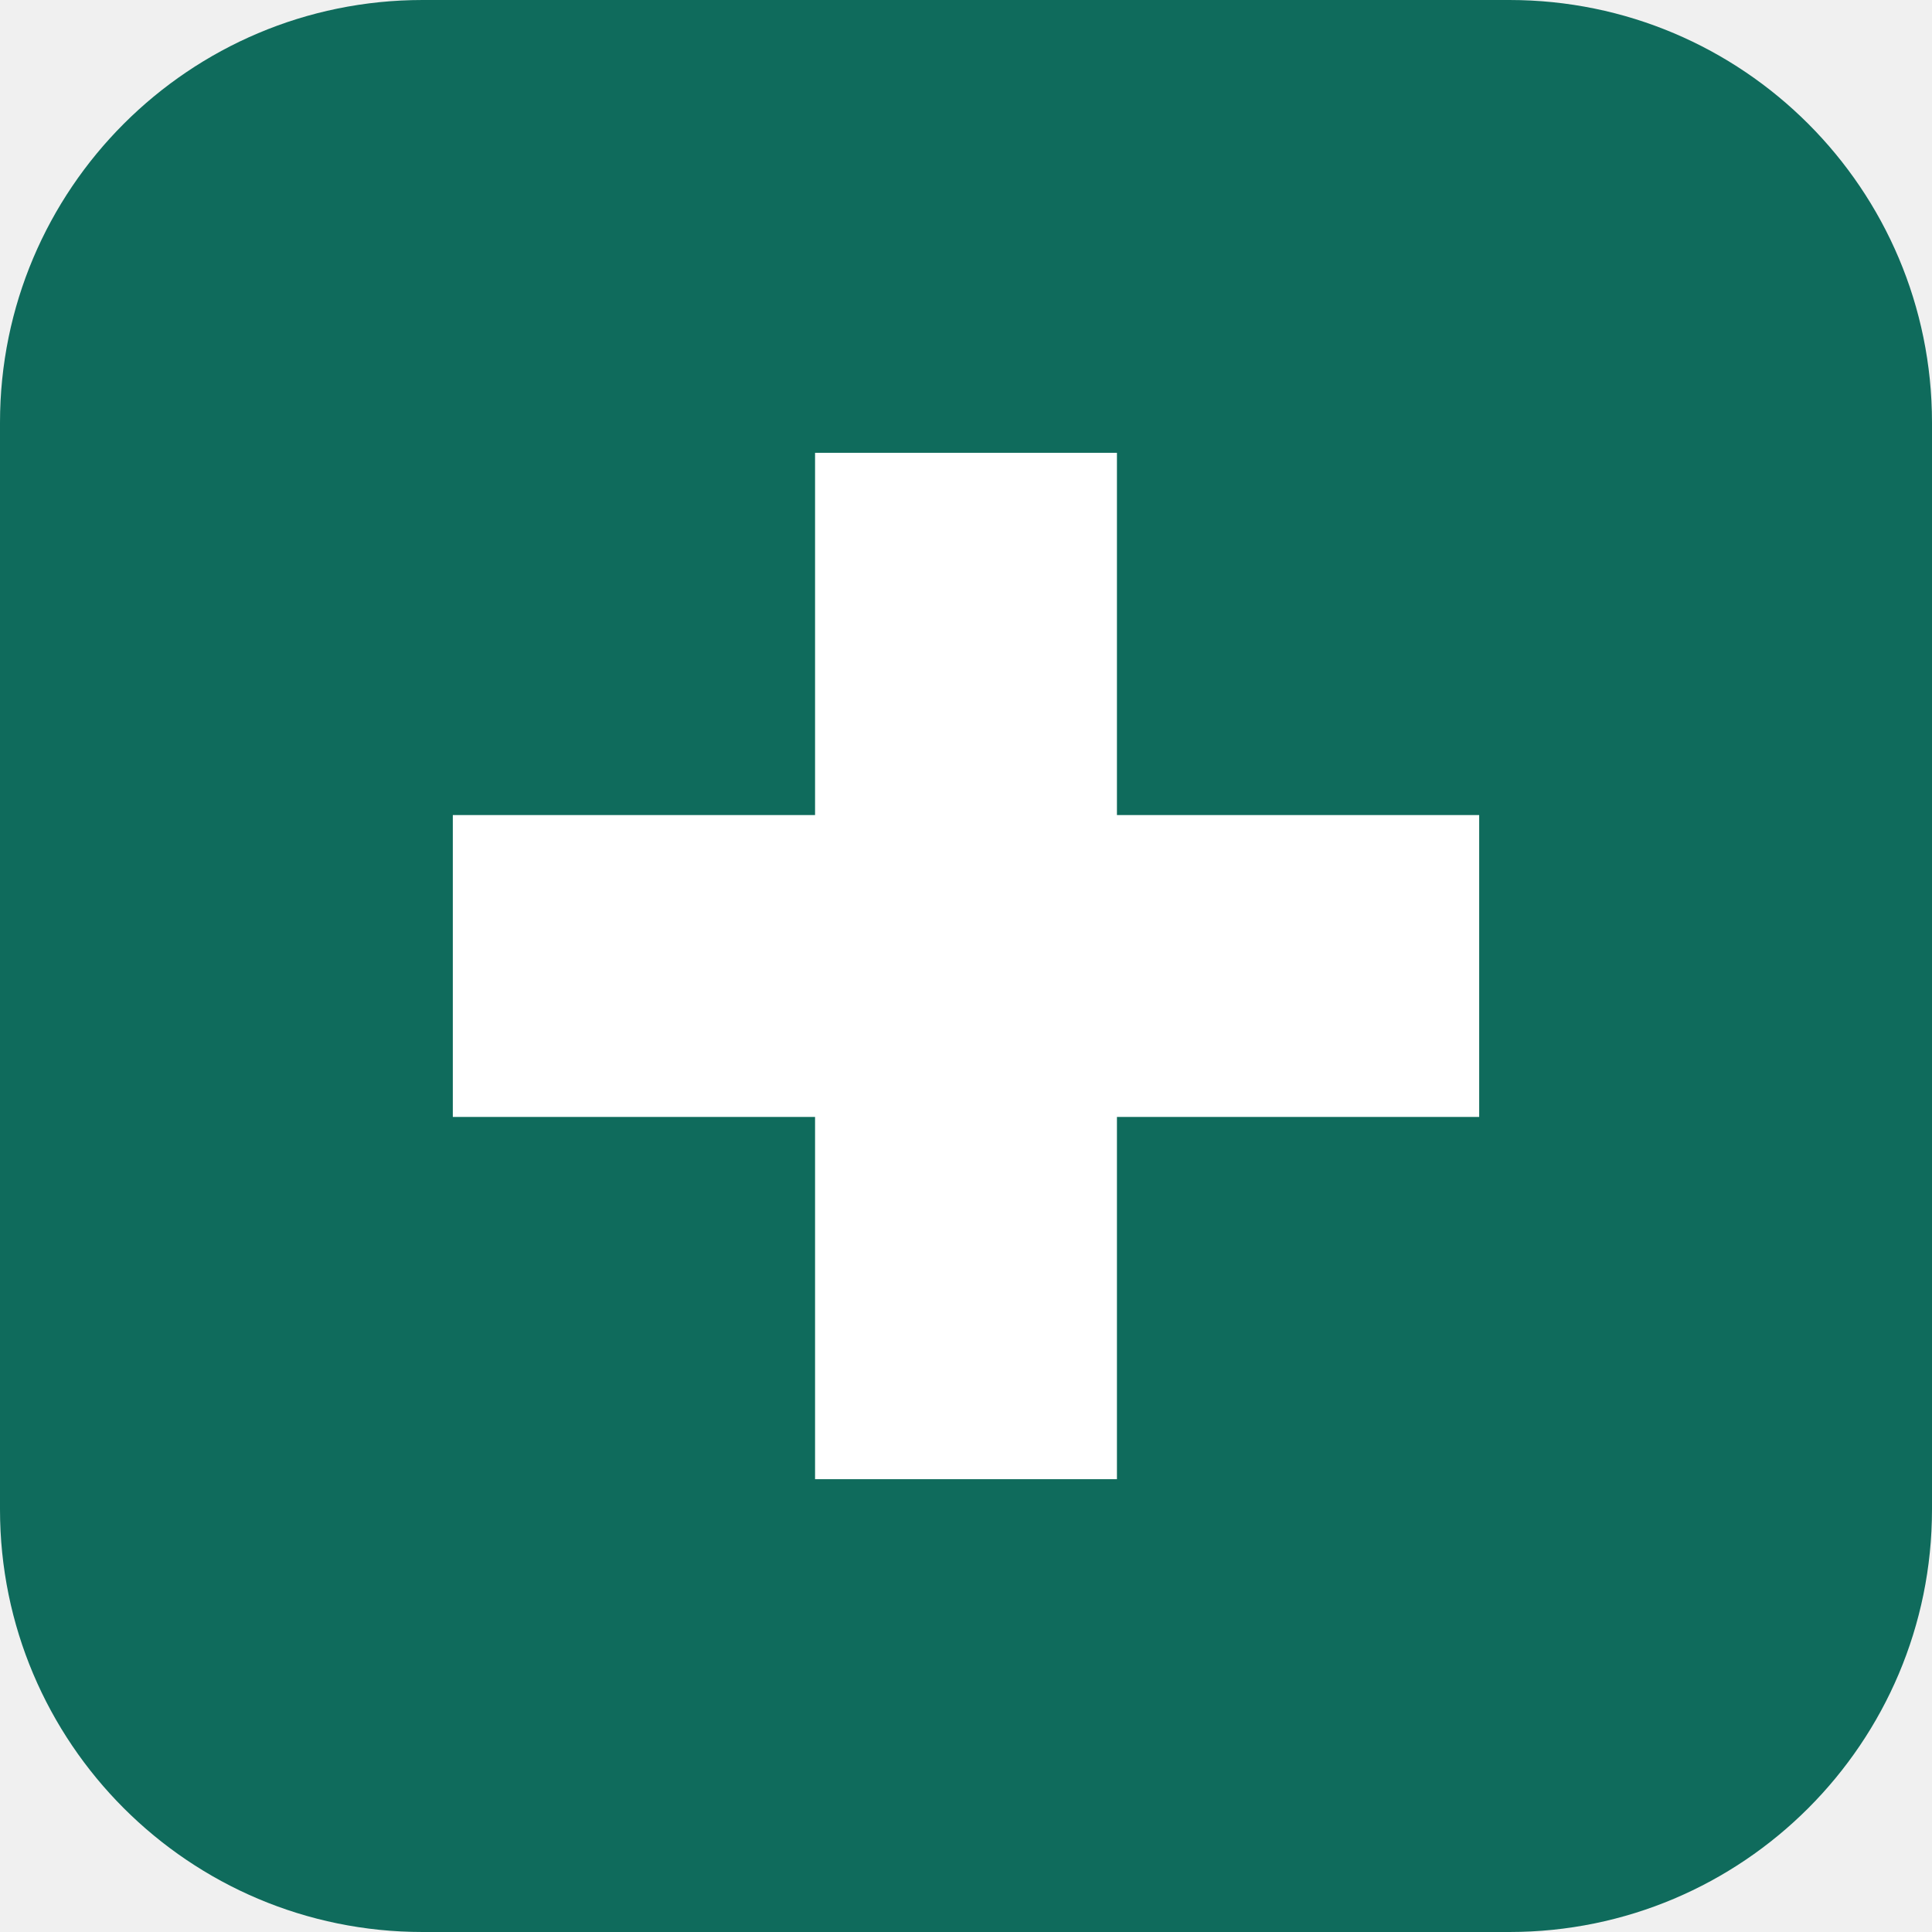
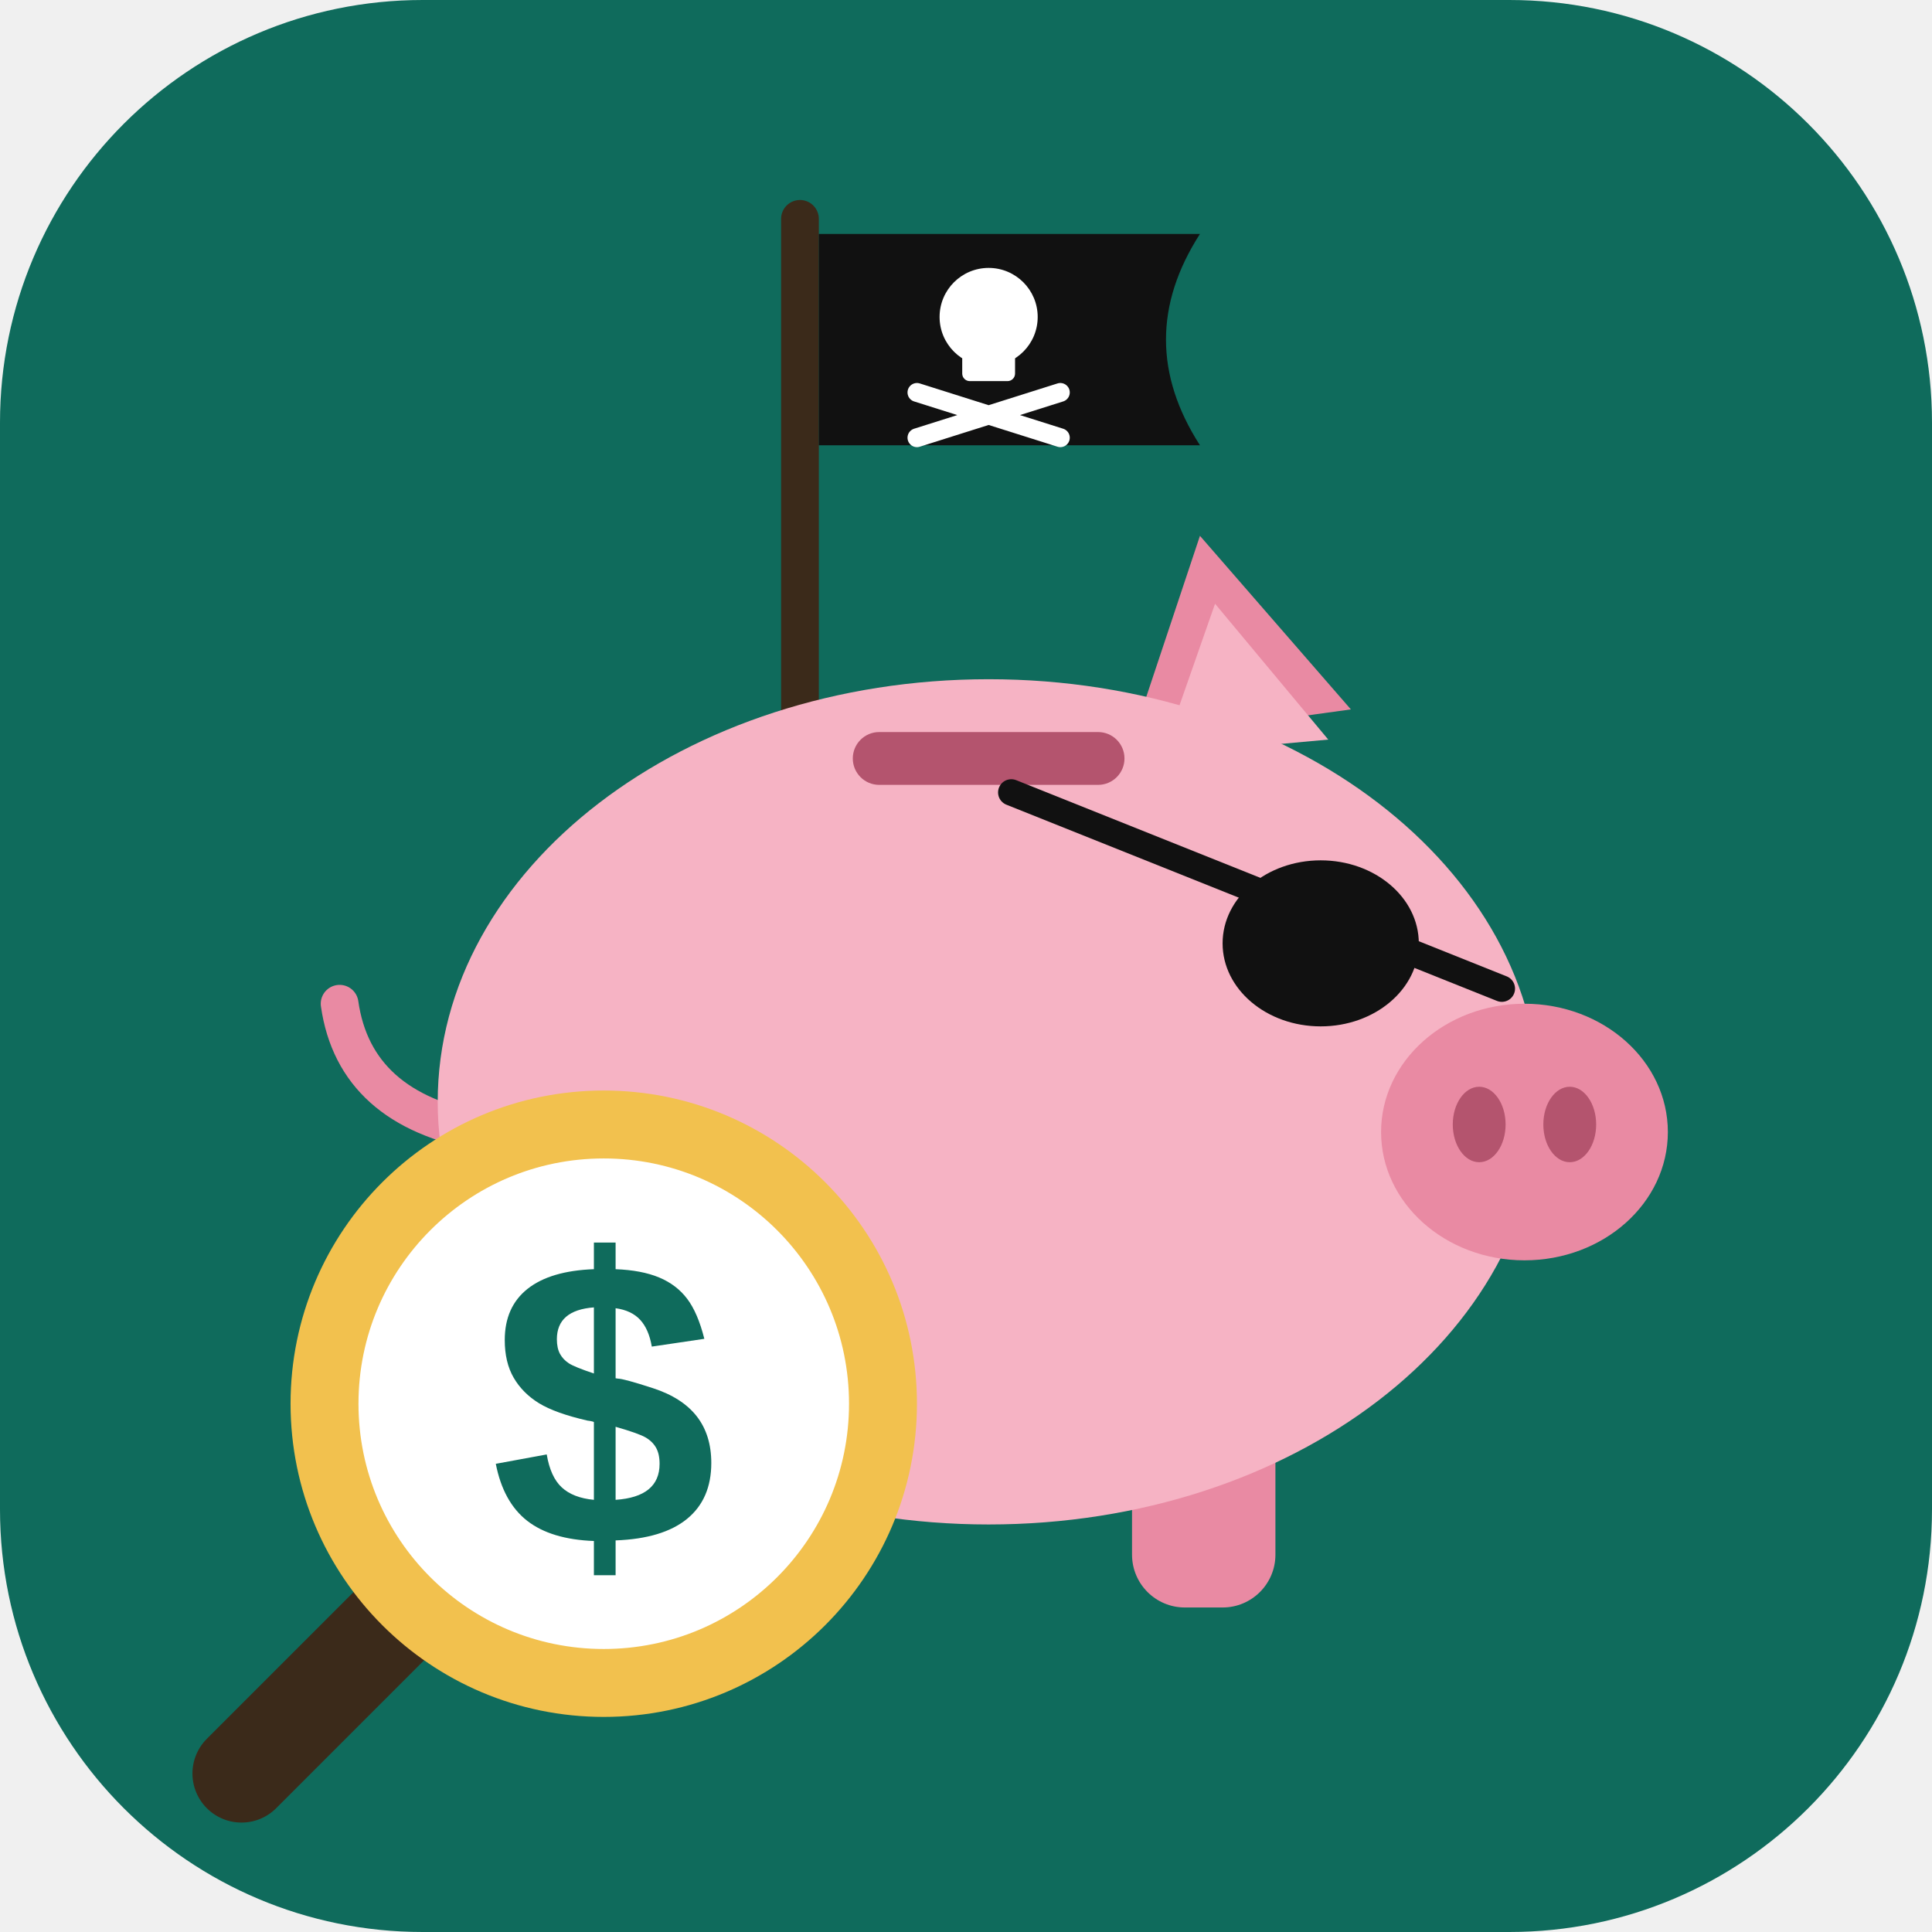
<svg xmlns="http://www.w3.org/2000/svg" viewBox="0 0 512 512">
  <rect width="512" height="512" rx="112" fill="#0f6b5c" />
-   <path d="M216 120h80v96h96v80h-96v96h-80v-96h-96v-80h96z" fill="#fff" />
+   <line x1="212" y1="190" x2="212" y2="58" stroke="#3b2a1a" stroke-width="10" stroke-linecap="round" />
+   <path d="M217 62 L318 62 Q300 90 318 118 L217 118 Z" fill="#111" />
+   <circle cx="262" cy="84" r="13" fill="#fff" />
+   <rect x="255" y="93" width="14" height="8" rx="2" fill="#fff" />
+   <path d="M243 104 L281 116 M281 104 L243 116" stroke="#fff" stroke-width="5" stroke-linecap="round" />
+   <path d="M128 300 q-34 -6 -38 -34" fill="none" stroke="#e98aa3" stroke-width="10" stroke-linecap="round" />
+   <rect x="170" y="370" width="38" height="56" rx="14" fill="#e98aa3" />
+   <rect x="300" y="370" width="38" height="56" rx="14" fill="#e98aa3" />
+   <path d="M300 196 l18 -54 l40 46 z" fill="#e98aa3" />
+   <ellipse cx="262" cy="292" rx="146" ry="112" fill="#f6b3c4" />
+   <path d="M308 200 l14 -40 l30 36 z" fill="#f6b3c4" />
+   <ellipse cx="404" cy="300" rx="38" ry="34" fill="#e98aa3" />
+   <ellipse cx="392" cy="298" rx="7" ry="10" fill="#b4546e" />
+   <ellipse cx="416" cy="298" rx="7" ry="10" fill="#b4546e" />
+   <rect x="226" y="194" width="72" height="14" rx="7" fill="#b4546e" />
+   <path d="M268 210 L398 262" stroke="#111" stroke-width="7" stroke-linecap="round" />
+   <ellipse cx="350" cy="250" rx="26" ry="22" fill="#111" />
+   <line x1="122" y1="412" x2="64" y2="470" stroke="#3b2a1a" stroke-width="26" stroke-linecap="round" />
+   <circle cx="160" cy="372" r="74" fill="#ffffff" stroke="#f2c14e" stroke-width="18" />
+   <text x="160" y="372" text-anchor="middle" dominant-baseline="central" font-family="Arial, Helvetica, sans-serif" font-size="108" font-weight="700" fill="#0f6b5c">$</text>
</svg>
